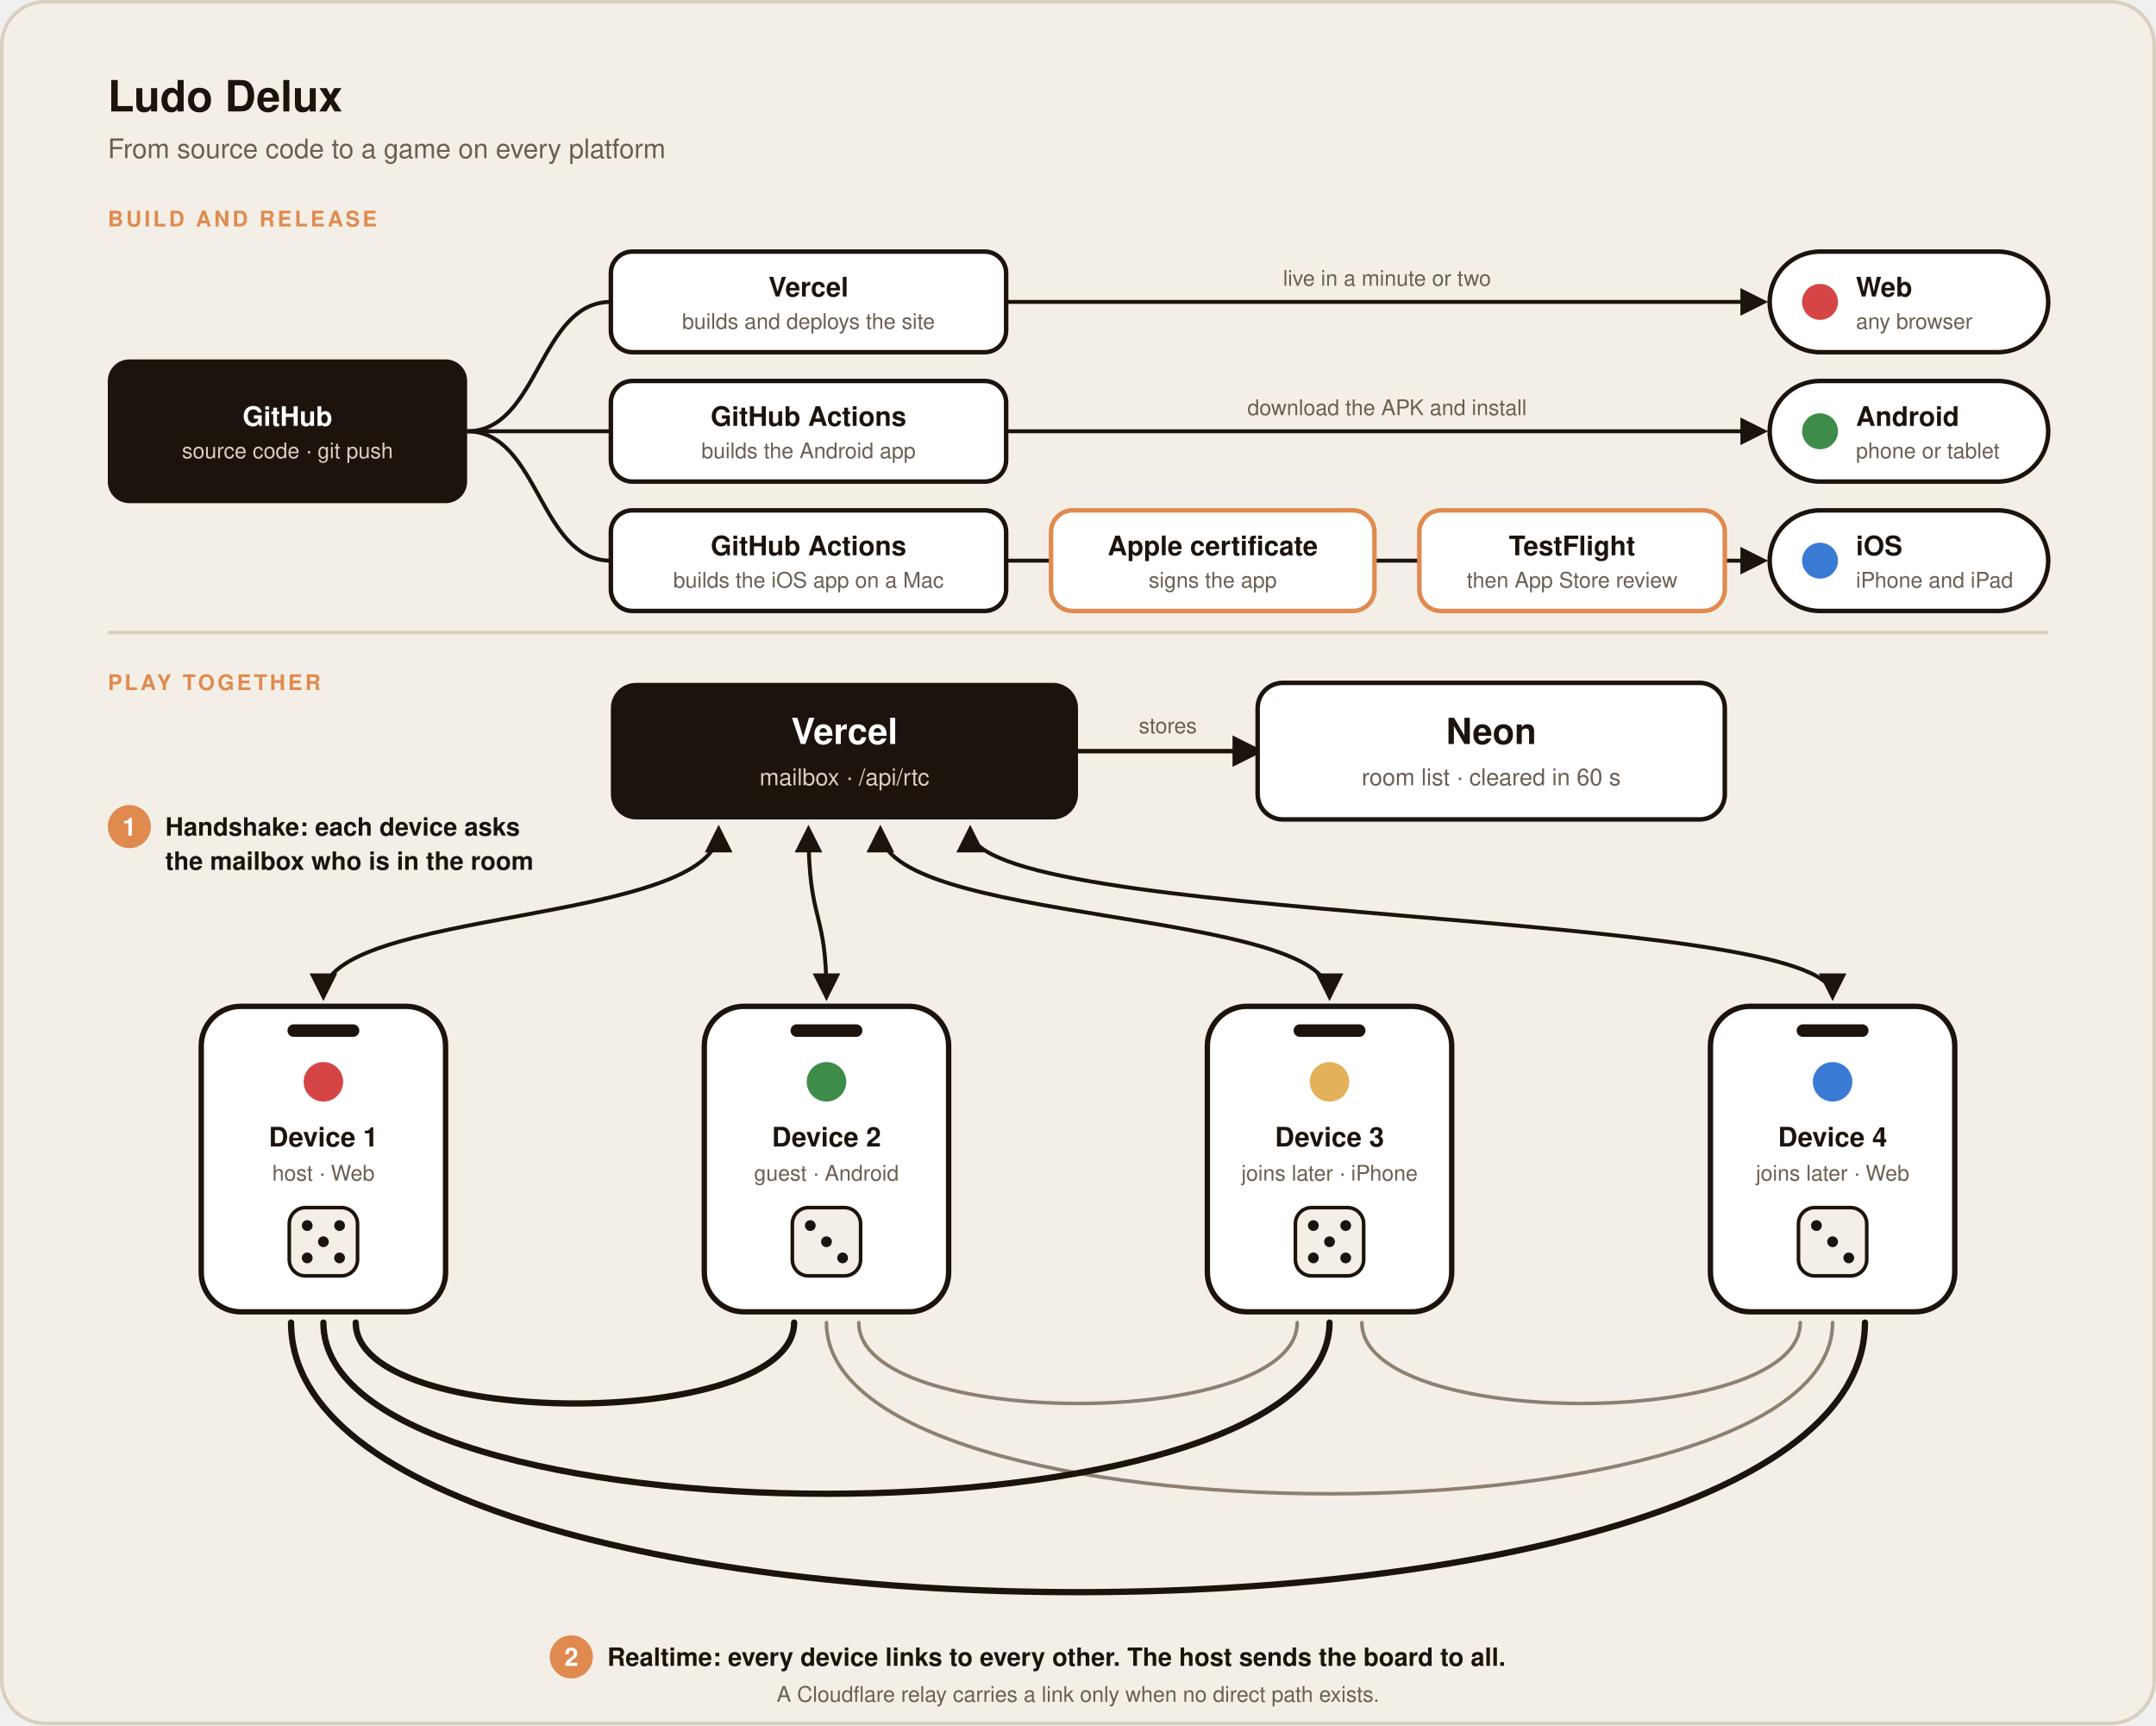
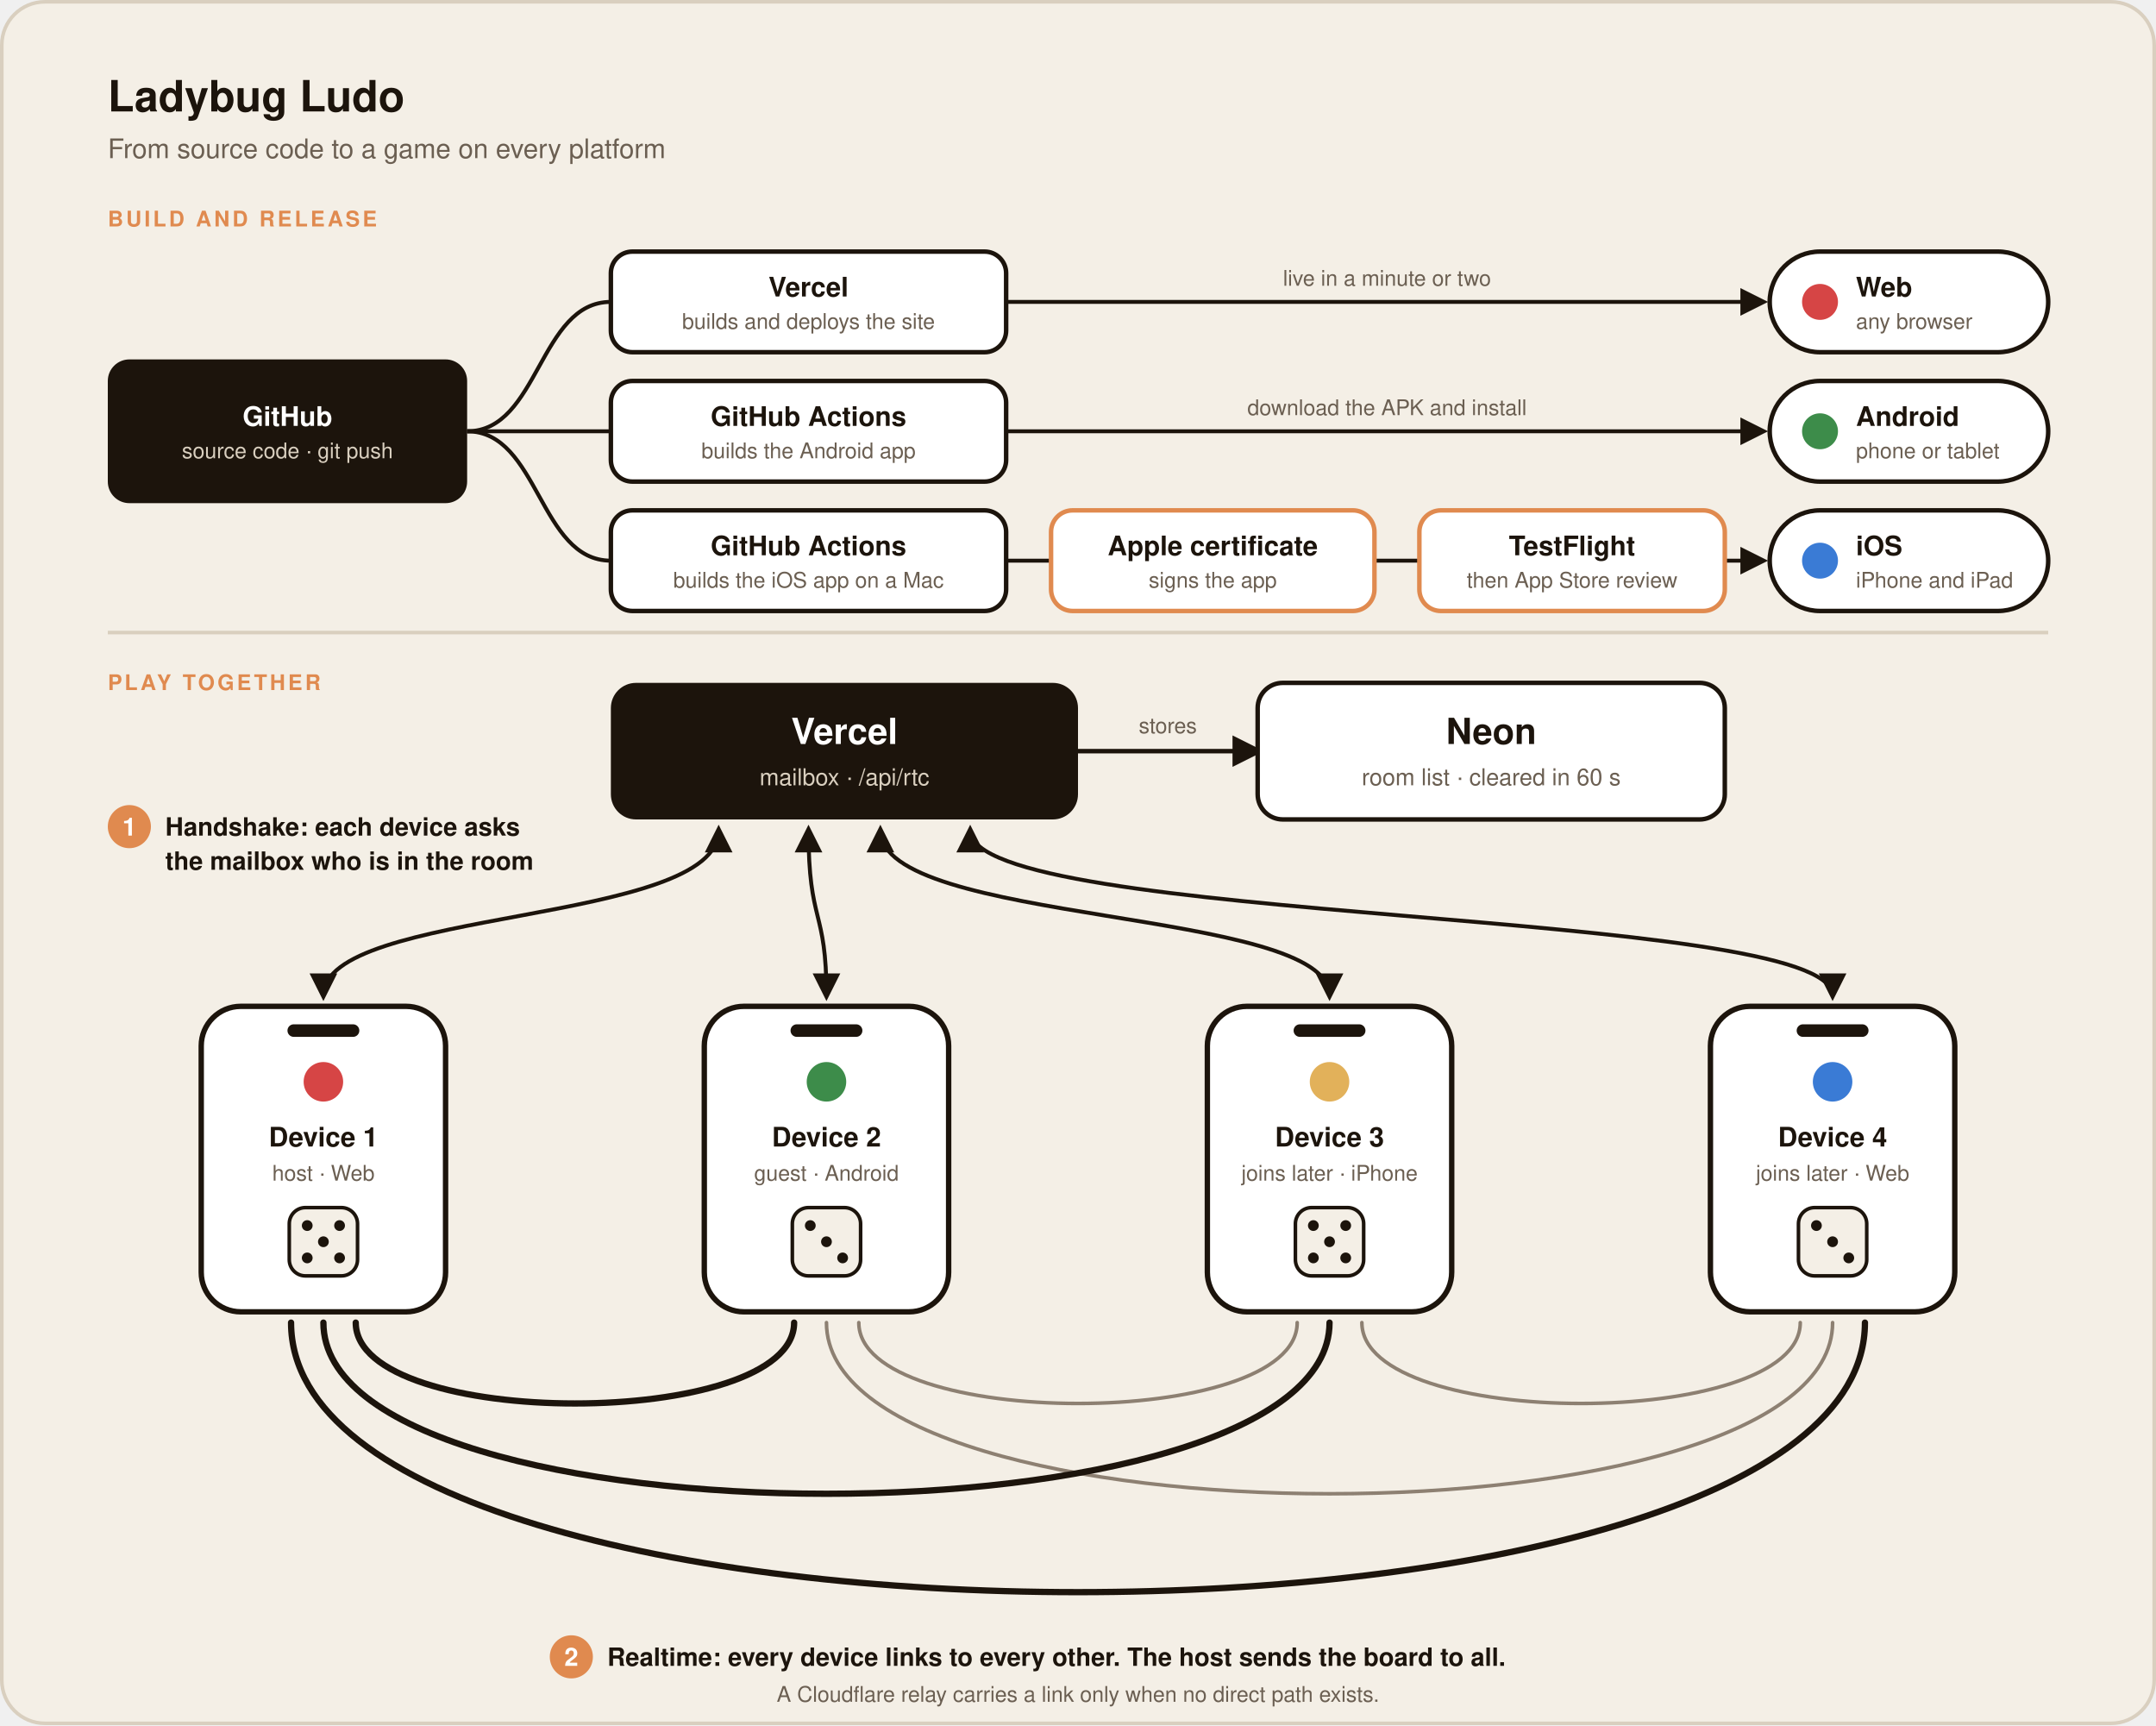
- <svg xmlns="http://www.w3.org/2000/svg" viewBox="0 0 1200 960" width="1200" height="960" role="img" aria-label="Ludo Delux from source code to a running game. Build and release: the source code lives on GitHub. A push sends it three ways. Vercel builds and deploys the web version. GitHub Actions builds the Android app. GitHub Actions builds the iOS app on a Mac, an Apple certificate signs it, and it goes to TestFlight and App Store review. Play together: each device trades a short handshake through the mailbox on Vercel, which stores the room list in Neon. Then every device links directly to every other, and the host sends the board to all. A Cloudflare relay carries a link only when no direct path exists." font-family="ui-sans-serif, system-ui, -apple-system, 'Segoe UI', Helvetica, Arial, sans-serif">
+ <svg xmlns="http://www.w3.org/2000/svg" viewBox="0 0 1200 960" width="1200" height="960" role="img" aria-label="Ladybug Ludo from source code to a running game. Build and release: the source code lives on GitHub. A push sends it three ways. Vercel builds and deploys the web version. GitHub Actions builds the Android app. GitHub Actions builds the iOS app on a Mac, an Apple certificate signs it, and it goes to TestFlight and App Store review. Play together: each device trades a short handshake through the mailbox on Vercel, which stores the room list in Neon. Then every device links directly to every other, and the host sends the board to all. A Cloudflare relay carries a link only when no direct path exists." font-family="ui-sans-serif, system-ui, -apple-system, 'Segoe UI', Helvetica, Arial, sans-serif">
  <defs>
    <marker id="tip" viewBox="0 0 10 10" refX="8" refY="5" markerWidth="7" markerHeight="7" orient="auto-start-reverse">
      <path d="M0,0 L10,5 L0,10 z" fill="#1c140c" />
    </marker>
    <path id="lane1" d="M260,240 C300,240 300,168 340,168 L981,168" />
    <path id="lane2" d="M260,240 C300,240 300,240 340,240 L981,240" />
    <path id="lane3" d="M260,240 C300,240 300,312 340,312 L981,312" />
    <path id="hs1" d="M180,554 C180,505 400,515 400,462" />
    <path id="hs2" d="M460,554 C460,505 450,515 450,462" />
    <path id="hs3" d="M740,554 C740,505 490,515 490,462" />
    <path id="hs4" d="M1020,554 C1020,505 540,515 540,462" />
    <path id="store" d="M600,418 L700,418" />
    <path id="l12" d="M198,736 C198,796 442,796 442,736" />
    <path id="l23" d="M478,736 C478,796 722,796 722,736" />
    <path id="l34" d="M758,736 C758,796 1002,796 1002,736" />
    <path id="l13" d="M180,736 C180,863 740,863 740,736" />
    <path id="l24" d="M460,736 C460,863 1020,863 1020,736" />
    <path id="l14" d="M162,736 C162,936 1038,936 1038,736" />
  </defs>
  <rect x="1" y="1" width="1198" height="958" rx="24" fill="#f4efe6" stroke="#d9cfbf" stroke-width="2" />
-   <text x="60" y="62" font-size="24" font-weight="700" fill="#1c140c">Ludo Delux</text>
+   <text x="60" y="62" font-size="24" font-weight="700" fill="#1c140c">Ladybug Ludo</text>
  <text x="60" y="88" font-size="15" fill="#6b5f52">From source code to a game on every platform</text>
  <text x="60" y="126" font-size="12" font-weight="700" fill="#e08a4f" letter-spacing="1.5">BUILD AND RELEASE</text>
  <use href="#lane1" fill="none" stroke="#1c140c" stroke-width="2.2" marker-end="url(#tip)" />
  <use href="#lane2" fill="none" stroke="#1c140c" stroke-width="2.2" marker-end="url(#tip)" />
  <use href="#lane3" fill="none" stroke="#1c140c" stroke-width="2.2" marker-end="url(#tip)" />
  <circle r="7" fill="#e08a4f" opacity="0">
    <animateMotion dur="18s" repeatCount="indefinite" calcMode="linear" keyPoints="0;0;1;1" keyTimes="0;0.02;0.11;1">
      <mpath href="#lane1" />
    </animateMotion>
    <animate attributeName="opacity" dur="18s" repeatCount="indefinite" values="0;0;1;1;0;0" keyTimes="0;0.02;0.026;0.104;0.11;1" />
  </circle>
  <circle r="7" fill="#e08a4f" opacity="0">
    <animateMotion dur="18s" repeatCount="indefinite" calcMode="linear" keyPoints="0;0;1;1" keyTimes="0;0.03;0.17;1">
      <mpath href="#lane2" />
    </animateMotion>
    <animate attributeName="opacity" dur="18s" repeatCount="indefinite" values="0;0;1;1;0;0" keyTimes="0;0.03;0.036;0.164;0.17;1" />
  </circle>
  <circle r="7" fill="#e08a4f" opacity="0">
    <animateMotion dur="18s" repeatCount="indefinite" calcMode="linear" keyPoints="0;0;1;1" keyTimes="0;0.04;0.27;1">
      <mpath href="#lane3" />
    </animateMotion>
    <animate attributeName="opacity" dur="18s" repeatCount="indefinite" values="0;0;1;1;0;0" keyTimes="0;0.04;0.046;0.264;0.27;1" />
  </circle>
  <rect x="60" y="200" width="200" height="80" rx="12" fill="#1c140c" />
  <text x="160" y="237" font-size="15" font-weight="700" fill="#ffffff" text-anchor="middle">GitHub</text>
  <text x="160" y="255" font-size="12" fill="#d9cfbf" text-anchor="middle">source code · git push</text>
  <rect x="340" y="140" width="220" height="56" rx="12" fill="#ffffff" stroke="#1c140c" stroke-width="2.5" />
  <text x="450" y="165" font-size="15" font-weight="700" fill="#1c140c" text-anchor="middle">Vercel</text>
  <text x="450" y="183" font-size="12" fill="#6b5f52" text-anchor="middle">builds and deploys the site</text>
  <text x="772" y="159" font-size="12" fill="#6b5f52" text-anchor="middle">live in a minute or two</text>
  <rect x="340" y="212" width="220" height="56" rx="12" fill="#ffffff" stroke="#1c140c" stroke-width="2.5" />
  <text x="450" y="237" font-size="15" font-weight="700" fill="#1c140c" text-anchor="middle">GitHub Actions</text>
  <text x="450" y="255" font-size="12" fill="#6b5f52" text-anchor="middle">builds the Android app</text>
  <text x="772" y="231" font-size="12" fill="#6b5f52" text-anchor="middle">download the APK and install</text>
  <rect x="340" y="284" width="220" height="56" rx="12" fill="#ffffff" stroke="#1c140c" stroke-width="2.5" />
  <text x="450" y="309" font-size="15" font-weight="700" fill="#1c140c" text-anchor="middle">GitHub Actions</text>
  <text x="450" y="327" font-size="12" fill="#6b5f52" text-anchor="middle">builds the iOS app on a Mac</text>
  <rect x="585" y="284" width="180" height="56" rx="12" fill="#ffffff" stroke="#e08a4f" stroke-width="2.5" />
  <text x="675" y="309" font-size="15" font-weight="700" fill="#1c140c" text-anchor="middle">Apple certificate</text>
  <text x="675" y="327" font-size="12" fill="#6b5f52" text-anchor="middle">signs the app</text>
  <rect x="790" y="284" width="170" height="56" rx="12" fill="#ffffff" stroke="#e08a4f" stroke-width="2.5" />
  <text x="875" y="309" font-size="15" font-weight="700" fill="#1c140c" text-anchor="middle">TestFlight</text>
  <text x="875" y="327" font-size="12" fill="#6b5f52" text-anchor="middle">then App Store review</text>
  <rect x="985" y="140" width="155" height="56" rx="28" fill="#ffffff" stroke="#1c140c" stroke-width="2.5" />
  <circle cx="1013" cy="168" r="10" fill="#d64545" />
  <text x="1033" y="165" font-size="15" font-weight="700" fill="#1c140c">Web</text>
  <text x="1033" y="183" font-size="12" fill="#6b5f52">any browser</text>
  <rect x="985" y="212" width="155" height="56" rx="28" fill="#ffffff" stroke="#1c140c" stroke-width="2.5" />
  <circle cx="1013" cy="240" r="10" fill="#3d8c4a" />
  <text x="1033" y="237" font-size="15" font-weight="700" fill="#1c140c">Android</text>
  <text x="1033" y="255" font-size="12" fill="#6b5f52">phone or tablet</text>
  <rect x="985" y="284" width="155" height="56" rx="28" fill="#ffffff" stroke="#1c140c" stroke-width="2.5" />
  <circle cx="1013" cy="312" r="10" fill="#3a7bd5" />
  <text x="1033" y="309" font-size="15" font-weight="700" fill="#1c140c">iOS</text>
  <text x="1033" y="327" font-size="12" fill="#6b5f52">iPhone and iPad</text>
  <line x1="60" y1="352" x2="1140" y2="352" stroke="#d9cfbf" stroke-width="2" />
  <text x="60" y="384" font-size="12" font-weight="700" fill="#e08a4f" letter-spacing="1.5">PLAY TOGETHER</text>
  <circle cx="72" cy="460" r="12" fill="#e08a4f" />
  <text x="72" y="465" font-size="14" font-weight="700" fill="#ffffff" text-anchor="middle">1</text>
  <text x="92" y="465" font-size="14" font-weight="600" fill="#1c140c">Handshake: each device asks</text>
  <text x="92" y="484" font-size="14" font-weight="600" fill="#1c140c">the mailbox who is in the room</text>
  <rect x="340" y="380" width="260" height="76" rx="14" fill="#1c140c" />
  <text x="470" y="414" font-size="20" font-weight="700" fill="#ffffff" text-anchor="middle">Vercel</text>
  <text x="470" y="437" font-size="13" fill="#d9cfbf" text-anchor="middle">mailbox · /api/rtc</text>
  <use href="#store" fill="none" stroke="#1c140c" stroke-width="2.5" marker-end="url(#tip)" />
  <text x="650" y="408" font-size="12" fill="#6b5f52" text-anchor="middle">stores</text>
  <rect x="700" y="380" width="260" height="76" rx="14" fill="#ffffff" stroke="#1c140c" stroke-width="2.5" />
  <text x="830" y="414" font-size="20" font-weight="700" fill="#1c140c" text-anchor="middle">Neon</text>
  <text x="830" y="437" font-size="13" fill="#6b5f52" text-anchor="middle">room list · cleared in 60 s</text>
  <use href="#hs1" fill="none" stroke="#1c140c" stroke-width="2.2" marker-start="url(#tip)" marker-end="url(#tip)" />
  <use href="#hs2" fill="none" stroke="#1c140c" stroke-width="2.2" marker-start="url(#tip)" marker-end="url(#tip)" />
  <use href="#hs3" fill="none" stroke="#1c140c" stroke-width="2.2" marker-start="url(#tip)" marker-end="url(#tip)">
    <animate attributeName="stroke-opacity" dur="18s" repeatCount="indefinite" values="1;0.25;0.25;1;1" keyTimes="0;0.02;0.51;0.552;1" />
  </use>
  <use href="#hs4" fill="none" stroke="#1c140c" stroke-width="2.2" marker-start="url(#tip)" marker-end="url(#tip)">
    <animate attributeName="stroke-opacity" dur="18s" repeatCount="indefinite" values="1;0.25;0.25;1;1" keyTimes="0;0.02;0.51;0.552;1" />
  </use>
  <use href="#l23" fill="none" stroke="#8d8072" stroke-width="2" stroke-linecap="round">
    <animate attributeName="stroke-opacity" dur="18s" repeatCount="indefinite" values="1;0.15;0.15;1;1" keyTimes="0;0.02;0.692;0.72;1" />
  </use>
  <use href="#l34" fill="none" stroke="#8d8072" stroke-width="2" stroke-linecap="round">
    <animate attributeName="stroke-opacity" dur="18s" repeatCount="indefinite" values="1;0.15;0.15;1;1" keyTimes="0;0.02;0.692;0.72;1" />
  </use>
  <use href="#l24" fill="none" stroke="#8d8072" stroke-width="2" stroke-linecap="round">
    <animate attributeName="stroke-opacity" dur="18s" repeatCount="indefinite" values="1;0.15;0.15;1;1" keyTimes="0;0.02;0.692;0.72;1" />
  </use>
  <use href="#l12" fill="none" stroke="#1c140c" stroke-width="3.5" stroke-linecap="round">
    <animate attributeName="stroke-opacity" dur="18s" repeatCount="indefinite" values="1;0.15;0.15;1;1" keyTimes="0;0.02;0.454;0.482;1" />
  </use>
  <use href="#l13" fill="none" stroke="#1c140c" stroke-width="3.5" stroke-linecap="round">
    <animate attributeName="stroke-opacity" dur="18s" repeatCount="indefinite" values="1;0.15;0.15;1;1" keyTimes="0;0.02;0.692;0.72;1" />
  </use>
  <use href="#l14" fill="none" stroke="#1c140c" stroke-width="3.5" stroke-linecap="round">
    <animate attributeName="stroke-opacity" dur="18s" repeatCount="indefinite" values="1;0.15;0.15;1;1" keyTimes="0;0.02;0.692;0.72;1" />
  </use>
  <g>
    <rect x="112" y="560" width="136" height="170" rx="22" fill="#ffffff" stroke="#1c140c" stroke-width="3" />
    <rect x="160" y="570" width="40" height="7" rx="3.5" fill="#1c140c" />
    <circle cx="180" cy="602" r="11" fill="#d64545" />
    <text x="180" y="638" font-size="15" font-weight="700" fill="#1c140c" text-anchor="middle">Device 1</text>
    <text x="180" y="657" font-size="12" fill="#6b5f52" text-anchor="middle">host · Web</text>
    <rect x="161" y="672" width="38" height="38" rx="9" fill="#f4efe6" stroke="#1c140c" stroke-width="2" />
    <circle cx="171" cy="682" r="3" fill="#1c140c" />
    <circle cx="189" cy="700" r="3" fill="#1c140c" />
    <circle cx="180" cy="691" r="3" fill="#1c140c" />
    <circle cx="189" cy="682" r="3" fill="#1c140c" />
    <circle cx="171" cy="700" r="3" fill="#1c140c" />
  </g>
  <g>
    <rect x="392" y="560" width="136" height="170" rx="22" fill="#ffffff" stroke="#1c140c" stroke-width="3" />
    <rect x="440" y="570" width="40" height="7" rx="3.5" fill="#1c140c" />
    <circle cx="460" cy="602" r="11" fill="#3d8c4a" />
    <text x="460" y="638" font-size="15" font-weight="700" fill="#1c140c" text-anchor="middle">Device 2</text>
    <text x="460" y="657" font-size="12" fill="#6b5f52" text-anchor="middle">guest · Android</text>
    <rect x="441" y="672" width="38" height="38" rx="9" fill="#f4efe6" stroke="#1c140c" stroke-width="2" />
    <circle cx="451" cy="682" r="3" fill="#1c140c" />
    <circle cx="469" cy="700" r="3" fill="#1c140c" />
    <circle cx="460" cy="691" r="3" fill="#1c140c" />
  </g>
  <g>
    <animate attributeName="opacity" dur="18s" repeatCount="indefinite" values="1;0.25;0.25;1;1" keyTimes="0;0.02;0.51;0.552;1" />
    <rect x="672" y="560" width="136" height="170" rx="22" fill="#ffffff" stroke="#1c140c" stroke-width="3" />
    <rect x="720" y="570" width="40" height="7" rx="3.5" fill="#1c140c" />
    <circle cx="740" cy="602" r="11" fill="#e2b15a" />
    <text x="740" y="638" font-size="15" font-weight="700" fill="#1c140c" text-anchor="middle">Device 3</text>
    <text x="740" y="657" font-size="12" fill="#6b5f52" text-anchor="middle">joins later · iPhone</text>
    <rect x="721" y="672" width="38" height="38" rx="9" fill="#f4efe6" stroke="#1c140c" stroke-width="2" />
    <circle cx="731" cy="682" r="3" fill="#1c140c" />
    <circle cx="749" cy="700" r="3" fill="#1c140c" />
    <circle cx="740" cy="691" r="3" fill="#1c140c" />
    <circle cx="749" cy="682" r="3" fill="#1c140c" />
    <circle cx="731" cy="700" r="3" fill="#1c140c" />
  </g>
  <g>
    <animate attributeName="opacity" dur="18s" repeatCount="indefinite" values="1;0.25;0.25;1;1" keyTimes="0;0.02;0.51;0.552;1" />
    <rect x="952" y="560" width="136" height="170" rx="22" fill="#ffffff" stroke="#1c140c" stroke-width="3" />
    <rect x="1000" y="570" width="40" height="7" rx="3.5" fill="#1c140c" />
    <circle cx="1020" cy="602" r="11" fill="#3a7bd5" />
    <text x="1020" y="638" font-size="15" font-weight="700" fill="#1c140c" text-anchor="middle">Device 4</text>
    <text x="1020" y="657" font-size="12" fill="#6b5f52" text-anchor="middle">joins later · Web</text>
    <rect x="1001" y="672" width="38" height="38" rx="9" fill="#f4efe6" stroke="#1c140c" stroke-width="2" />
    <circle cx="1011" cy="682" r="3" fill="#1c140c" />
    <circle cx="1029" cy="700" r="3" fill="#1c140c" />
    <circle cx="1020" cy="691" r="3" fill="#1c140c" />
  </g>
  <circle cx="318" cy="922" r="12" fill="#e08a4f" />
  <text x="318" y="927" font-size="14" font-weight="700" fill="#ffffff" text-anchor="middle">2</text>
  <text x="338" y="927" font-size="14" font-weight="600" fill="#1c140c">Realtime: every device links to every other. The host sends the board to all.</text>
  <text x="600" y="947" font-size="12" fill="#6b5f52" text-anchor="middle">A Cloudflare relay carries a link only when no direct path exists.</text>
  <circle r="7" fill="#e08a4f" opacity="0">
    <animateMotion dur="18s" repeatCount="indefinite" calcMode="linear" keyPoints="0;0;1;1" keyTimes="0;0.321;0.363;1">
      <mpath href="#hs1" />
    </animateMotion>
    <animate attributeName="opacity" dur="18s" repeatCount="indefinite" values="0;0;1;1;0;0" keyTimes="0;0.321;0.327;0.357;0.363;1" />
  </circle>
  <circle r="7" fill="#e08a4f" opacity="0">
    <animateMotion dur="18s" repeatCount="indefinite" calcMode="linear" keyPoints="0;0;1;1" keyTimes="0;0.328;0.37;1">
      <mpath href="#hs2" />
    </animateMotion>
    <animate attributeName="opacity" dur="18s" repeatCount="indefinite" values="0;0;1;1;0;0" keyTimes="0;0.328;0.334;0.364;0.37;1" />
  </circle>
  <circle r="6" fill="#e08a4f" opacity="0">
    <animateMotion dur="18s" repeatCount="indefinite" calcMode="linear" keyPoints="0;0;1;1" keyTimes="0;0.37;0.391;1">
      <mpath href="#store" />
    </animateMotion>
    <animate attributeName="opacity" dur="18s" repeatCount="indefinite" values="0;0;1;1;0;0" keyTimes="0;0.37;0.376;0.385;0.391;1" />
  </circle>
  <circle r="7" fill="#e08a4f" opacity="0">
    <animateMotion dur="18s" repeatCount="indefinite" calcMode="linear" keyPoints="1;1;0;0" keyTimes="0;0.391;0.433;1">
      <mpath href="#hs1" />
    </animateMotion>
    <animate attributeName="opacity" dur="18s" repeatCount="indefinite" values="0;0;1;1;0;0" keyTimes="0;0.391;0.397;0.427;0.433;1" />
  </circle>
  <circle r="7" fill="#e08a4f" opacity="0">
    <animateMotion dur="18s" repeatCount="indefinite" calcMode="linear" keyPoints="1;1;0;0" keyTimes="0;0.398;0.44;1">
      <mpath href="#hs2" />
    </animateMotion>
    <animate attributeName="opacity" dur="18s" repeatCount="indefinite" values="0;0;1;1;0;0" keyTimes="0;0.398;0.404;0.434;0.44;1" />
  </circle>
  <circle r="8" fill="#d64545" stroke="#ffffff" stroke-width="2" opacity="0">
    <animateMotion dur="18s" repeatCount="indefinite" calcMode="linear" keyPoints="0;0;1;1" keyTimes="0;0.468;0.51;1">
      <mpath href="#l12" />
    </animateMotion>
    <animate attributeName="opacity" dur="18s" repeatCount="indefinite" values="0;0;1;1;0;0" keyTimes="0;0.468;0.474;0.504;0.51;1" />
  </circle>
  <circle r="7" fill="#e08a4f" opacity="0">
    <animateMotion dur="18s" repeatCount="indefinite" calcMode="linear" keyPoints="0;0;1;1" keyTimes="0;0.559;0.601;1">
      <mpath href="#hs3" />
    </animateMotion>
    <animate attributeName="opacity" dur="18s" repeatCount="indefinite" values="0;0;1;1;0;0" keyTimes="0;0.559;0.565;0.595;0.601;1" />
  </circle>
  <circle r="7" fill="#e08a4f" opacity="0">
    <animateMotion dur="18s" repeatCount="indefinite" calcMode="linear" keyPoints="0;0;1;1" keyTimes="0;0.566;0.608;1">
      <mpath href="#hs4" />
    </animateMotion>
    <animate attributeName="opacity" dur="18s" repeatCount="indefinite" values="0;0;1;1;0;0" keyTimes="0;0.566;0.572;0.602;0.608;1" />
  </circle>
  <circle r="6" fill="#e08a4f" opacity="0">
    <animateMotion dur="18s" repeatCount="indefinite" calcMode="linear" keyPoints="0;0;1;1" keyTimes="0;0.608;0.629;1">
      <mpath href="#store" />
    </animateMotion>
    <animate attributeName="opacity" dur="18s" repeatCount="indefinite" values="0;0;1;1;0;0" keyTimes="0;0.608;0.614;0.623;0.629;1" />
  </circle>
  <circle r="7" fill="#e08a4f" opacity="0">
    <animateMotion dur="18s" repeatCount="indefinite" calcMode="linear" keyPoints="1;1;0;0" keyTimes="0;0.629;0.671;1">
      <mpath href="#hs3" />
    </animateMotion>
    <animate attributeName="opacity" dur="18s" repeatCount="indefinite" values="0;0;1;1;0;0" keyTimes="0;0.629;0.635;0.665;0.671;1" />
  </circle>
  <circle r="7" fill="#e08a4f" opacity="0">
    <animateMotion dur="18s" repeatCount="indefinite" calcMode="linear" keyPoints="1;1;0;0" keyTimes="0;0.636;0.678;1">
      <mpath href="#hs4" />
    </animateMotion>
    <animate attributeName="opacity" dur="18s" repeatCount="indefinite" values="0;0;1;1;0;0" keyTimes="0;0.636;0.642;0.672;0.678;1" />
  </circle>
  <circle r="8" fill="#d64545" stroke="#ffffff" stroke-width="2" opacity="0">
    <animateMotion dur="18s" repeatCount="indefinite" calcMode="linear" keyPoints="0;0;1;1" keyTimes="0;0.727;0.79;1">
      <mpath href="#l12" />
    </animateMotion>
    <animate attributeName="opacity" dur="18s" repeatCount="indefinite" values="0;0;1;1;0;0" keyTimes="0;0.727;0.733;0.784;0.79;1" />
  </circle>
  <circle r="8" fill="#d64545" stroke="#ffffff" stroke-width="2" opacity="0">
    <animateMotion dur="18s" repeatCount="indefinite" calcMode="linear" keyPoints="0;0;1;1" keyTimes="0;0.727;0.79;1">
      <mpath href="#l13" />
    </animateMotion>
    <animate attributeName="opacity" dur="18s" repeatCount="indefinite" values="0;0;1;1;0;0" keyTimes="0;0.727;0.733;0.784;0.79;1" />
  </circle>
  <circle r="8" fill="#d64545" stroke="#ffffff" stroke-width="2" opacity="0">
    <animateMotion dur="18s" repeatCount="indefinite" calcMode="linear" keyPoints="0;0;1;1" keyTimes="0;0.727;0.79;1">
      <mpath href="#l14" />
    </animateMotion>
    <animate attributeName="opacity" dur="18s" repeatCount="indefinite" values="0;0;1;1;0;0" keyTimes="0;0.727;0.733;0.784;0.79;1" />
  </circle>
  <circle r="8" fill="#e2b15a" stroke="#ffffff" stroke-width="2" opacity="0">
    <animateMotion dur="18s" repeatCount="indefinite" calcMode="linear" keyPoints="1;1;0;0" keyTimes="0;0.811;0.867;1">
      <mpath href="#l13" />
    </animateMotion>
    <animate attributeName="opacity" dur="18s" repeatCount="indefinite" values="0;0;1;1;0;0" keyTimes="0;0.811;0.817;0.861;0.867;1" />
  </circle>
  <circle r="8" fill="#d64545" stroke="#ffffff" stroke-width="2" opacity="0">
    <animateMotion dur="18s" repeatCount="indefinite" calcMode="linear" keyPoints="0;0;1;1" keyTimes="0;0.888;0.951;1">
      <mpath href="#l12" />
    </animateMotion>
    <animate attributeName="opacity" dur="18s" repeatCount="indefinite" values="0;0;1;1;0;0" keyTimes="0;0.888;0.894;0.945;0.951;1" />
  </circle>
  <circle r="8" fill="#d64545" stroke="#ffffff" stroke-width="2" opacity="0">
    <animateMotion dur="18s" repeatCount="indefinite" calcMode="linear" keyPoints="0;0;1;1" keyTimes="0;0.888;0.951;1">
      <mpath href="#l13" />
    </animateMotion>
    <animate attributeName="opacity" dur="18s" repeatCount="indefinite" values="0;0;1;1;0;0" keyTimes="0;0.888;0.894;0.945;0.951;1" />
  </circle>
  <circle r="8" fill="#d64545" stroke="#ffffff" stroke-width="2" opacity="0">
    <animateMotion dur="18s" repeatCount="indefinite" calcMode="linear" keyPoints="0;0;1;1" keyTimes="0;0.888;0.951;1">
      <mpath href="#l14" />
    </animateMotion>
    <animate attributeName="opacity" dur="18s" repeatCount="indefinite" values="0;0;1;1;0;0" keyTimes="0;0.888;0.894;0.945;0.951;1" />
  </circle>
</svg>
